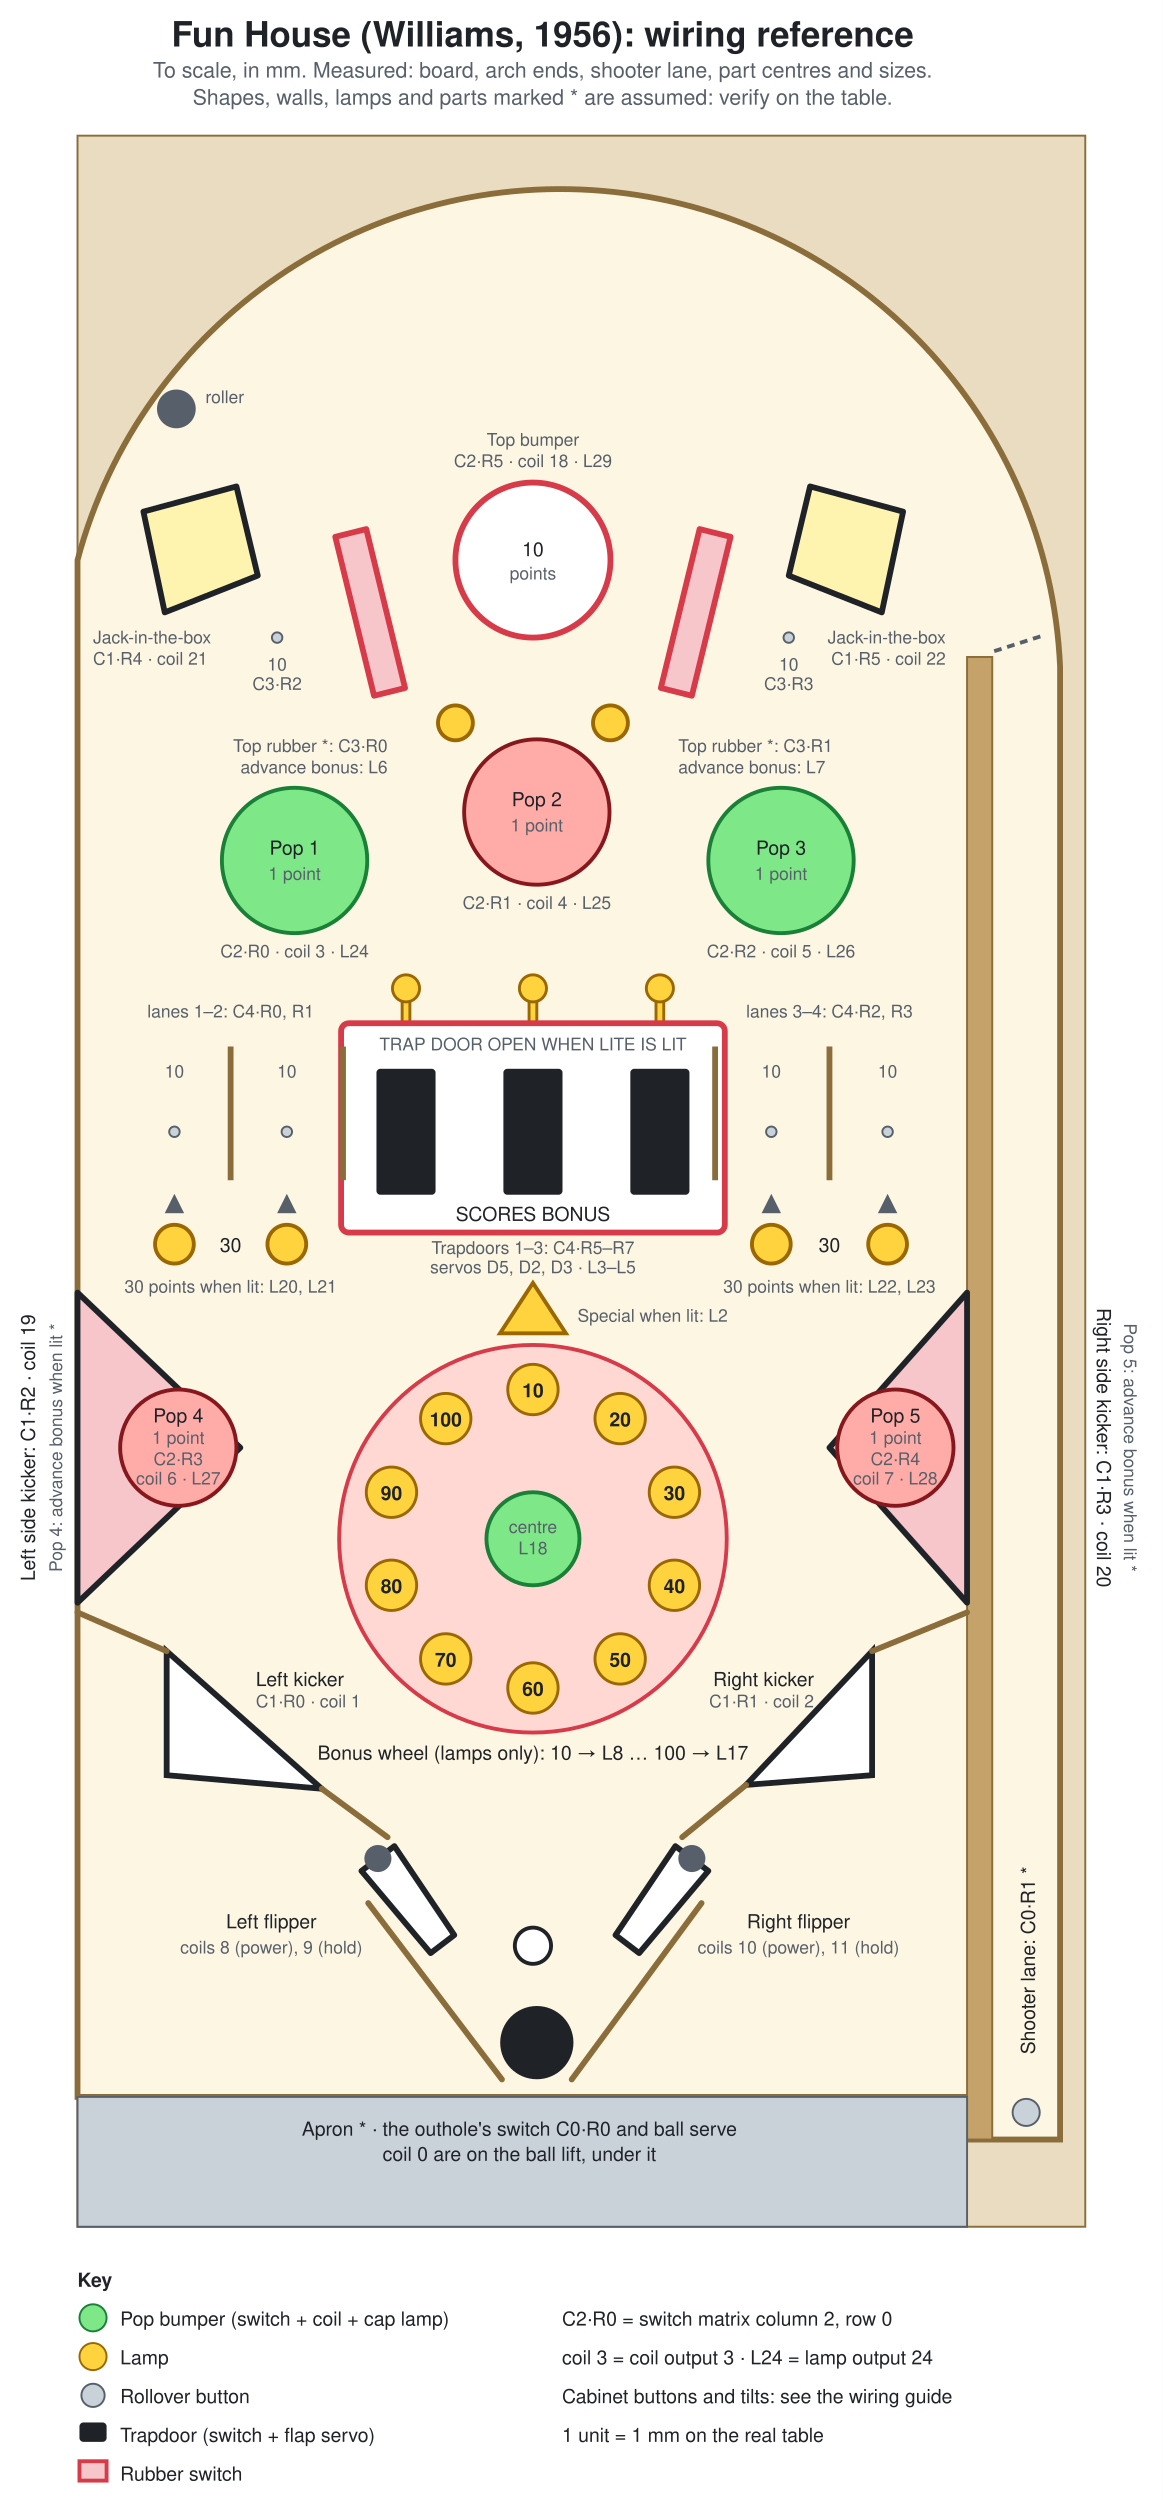
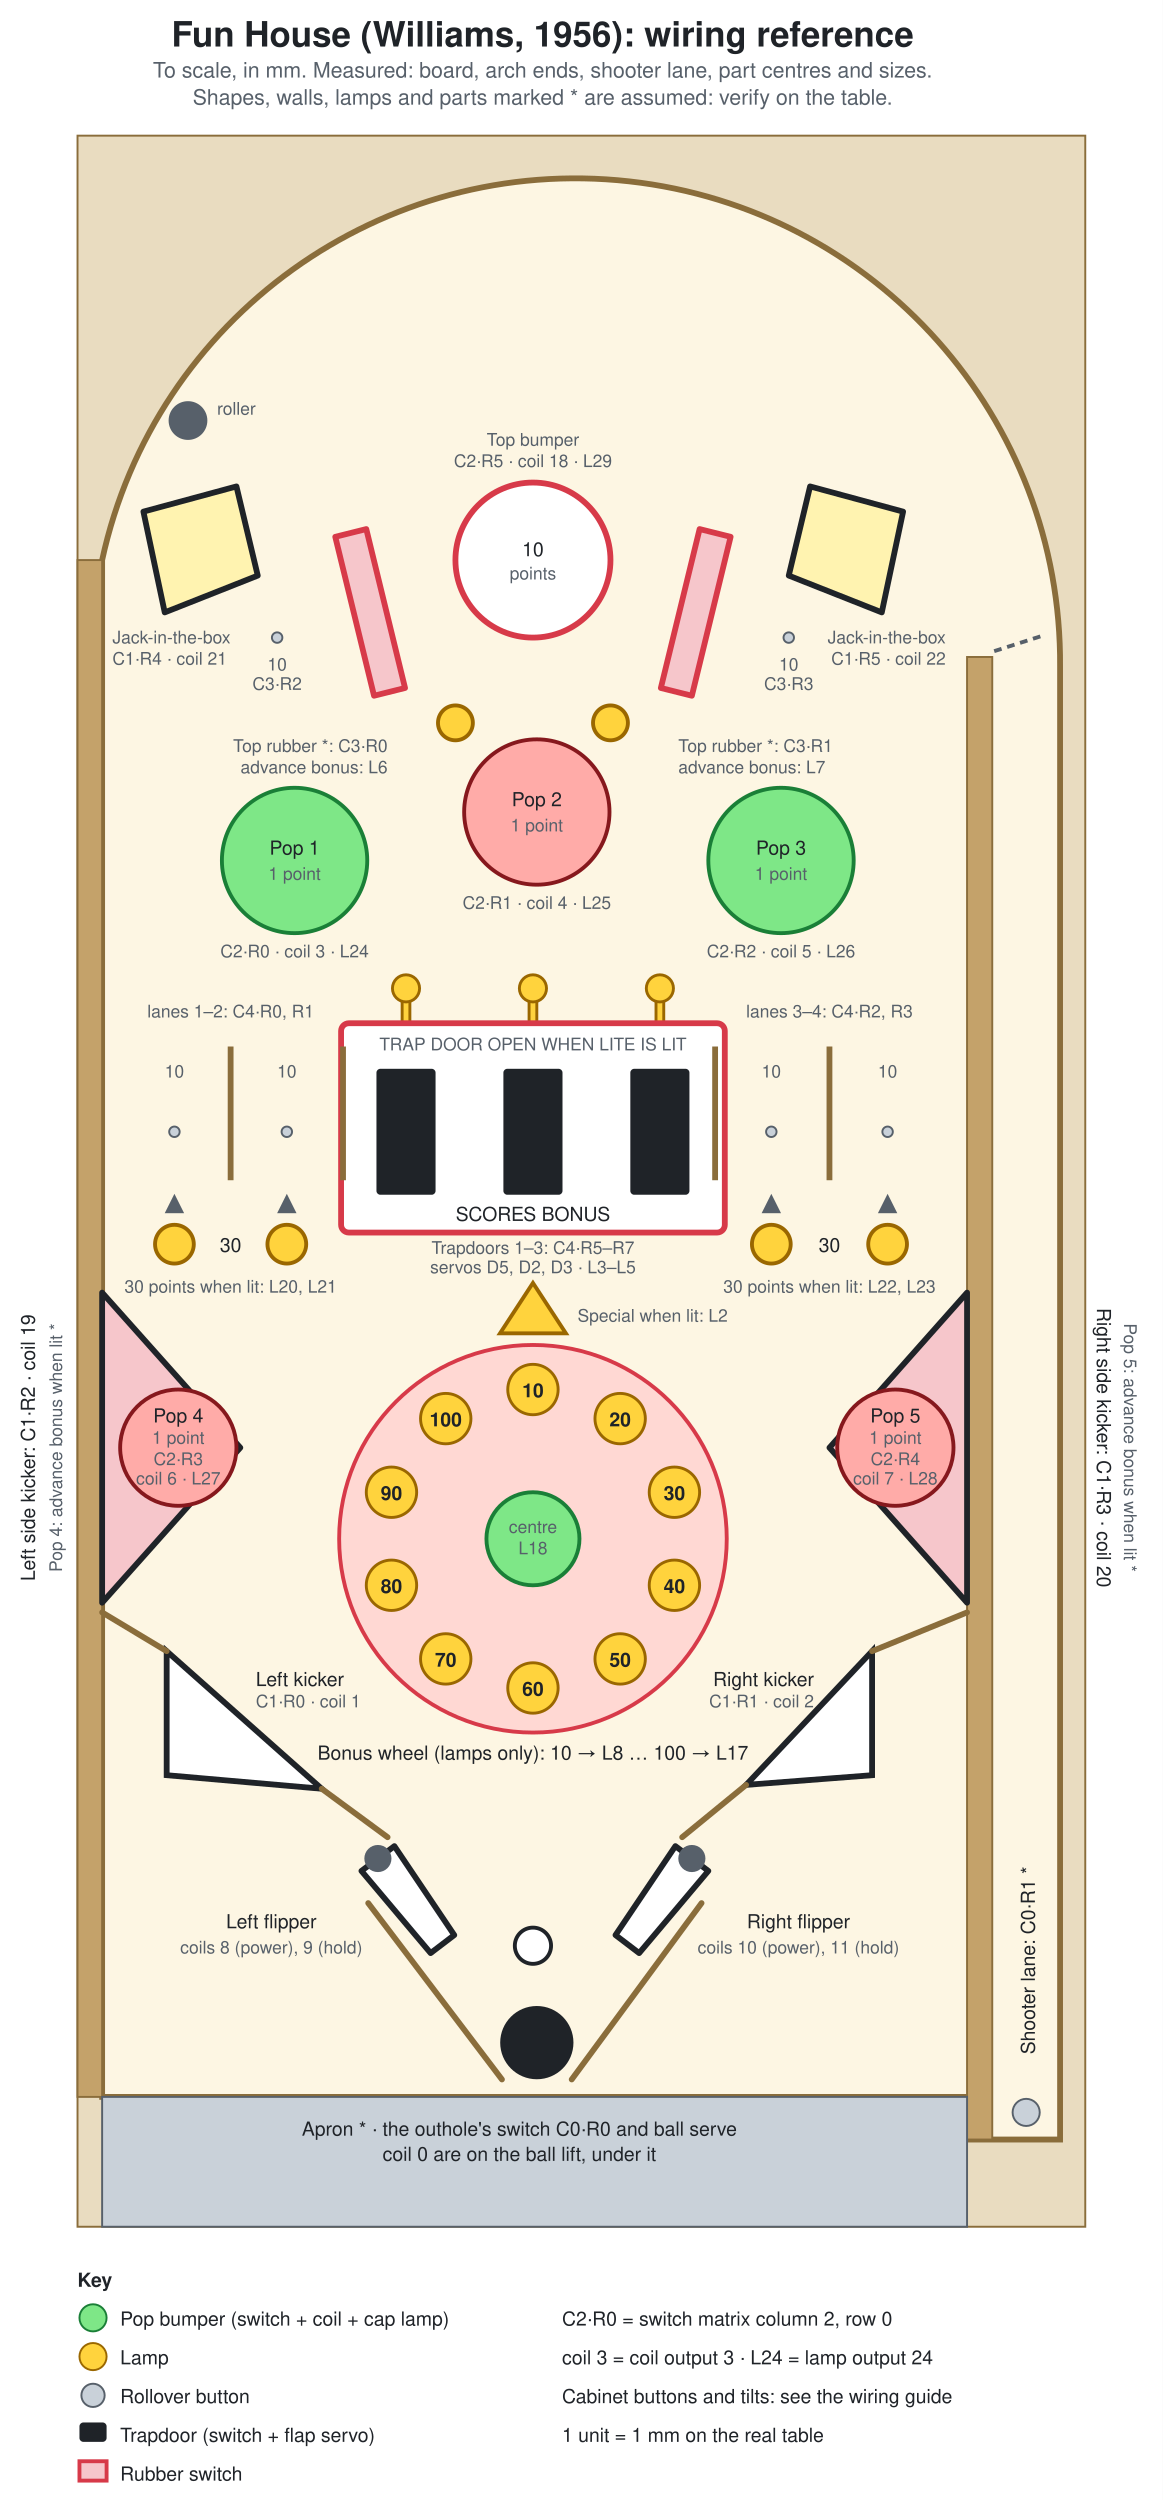
<svg xmlns="http://www.w3.org/2000/svg" viewBox="-40 -70 600 1290" width="600" height="1290" font-family="Helvetica, Arial, sans-serif">
  <style>
    .label { font-size: 10px; fill: #1f2328; }
    .tag { font-size: 9px; fill: #57606a; }
    .title { font-size: 18px; font-weight: bold; fill: #1f2328; }
    .sub { font-size: 11px; fill: #57606a; }
    .wheel { font-size: 10px; font-weight: bold; fill: #1f2328; text-anchor: middle; }
    .mid { text-anchor: middle; }
    .end { text-anchor: end; }
  </style>
  <rect x="-40" y="-70" width="600" height="1290" fill="#ffffff" />
  <text x="240" y="-46" class="title mid">Fun House (Williams, 1956): wiring reference</text>
  <text x="240" y="-30" class="sub mid">To scale, in mm. Measured: board, arch ends, shooter lane, part centres and sizes.</text>
  <text x="240" y="-16" class="sub mid">Shapes, walls, lamps and parts marked * are assumed: verify on the table.</text>
  <rect x="0" y="0" width="520" height="1079" fill="#e9dcc0" stroke="#8a6d3b" stroke-width="1" data-board="" />
-   <path d="M 0 1012 L 0 219 A 258 258 0 0 1 507 274 L 507 1034 L 459 1034 L 459 1012 Z" fill="#fdf6e3" stroke="#8a6d3b" stroke-width="3" data-wall="" />
+   <path d="M 12.7 1012 L 12.7 219 A 250 250 0 0 1 507 274 L 507 1034 L 459 1034 L 459 1012 Z" fill="#fdf6e3" stroke="#8a6d3b" stroke-width="3" data-wall="" />
+   <rect x="0" y="219" width="12.7" height="793" fill="#c4a26a" stroke="#8a6d3b" stroke-width="1" />
  <rect x="459" y="269" width="13" height="765" fill="#c4a26a" stroke="#8a6d3b" stroke-width="1" data-wall="" />
  <line x1="473" y1="266" x2="498" y2="258" stroke="#57606a" stroke-width="2" stroke-dasharray="4 3" data-gate="" />
  <circle cx="489.5" cy="1020" r="7" fill="#c9d1d9" stroke="#57606a" data-switch="C0R1" />
  <text x="494" y="990" class="label" transform="rotate(-90 494 990)">Shooter lane: C0·R1 *</text>
-   <circle cx="51" cy="141" r="10" fill="#57606a" data-wall="" />
-   <text x="66" y="138" class="tag">roller</text>
+   <circle cx="57" cy="147" r="10" fill="#57606a" data-wall="" />
+   <text x="72" y="144" class="tag">roller</text>
  <g fill="#fff3b0" stroke="#1f2328" stroke-width="3" stroke-linejoin="round">
    <polygon points="34,194 82,181 93,227 45,246" data-switch="C1R4" data-coil="21" />
    <polygon points="426,194 378,181 367,227 415,246" data-switch="C1R5" data-coil="22" />
  </g>
-   <text x="8" y="262" class="tag">Jack-in-the-box</text>
-   <text x="8" y="273" class="tag">C1·R4 · coil 21</text>
+   <text x="18" y="262" class="tag">Jack-in-the-box</text>
+   <text x="18" y="273" class="tag">C1·R4 · coil 21</text>
  <text x="448" y="262" class="tag end">Jack-in-the-box</text>
  <text x="448" y="273" class="tag end">C1·R5 · coil 22</text>
  <g fill="#f6c6cb" stroke="#d73a49" stroke-width="3" stroke-linejoin="round">
    <polygon points="133,207 149,203 169,285 153,289" data-switch="C3R0" />
    <polygon points="337,207 321,203 301,285 317,289" data-switch="C3R1" />
  </g>
  <g fill="#ffd33d" stroke="#9a6700" stroke-width="2">
    <circle cx="195" cy="303" r="9" data-lamp="6" />
    <circle cx="275" cy="303" r="9" data-lamp="7" />
  </g>
  <text x="160" y="318" class="tag end">Top rubber *: C3·R0</text>
  <text x="160" y="329" class="tag end">advance bonus: L6</text>
  <text x="310" y="318" class="tag">Top rubber *: C3·R1</text>
  <text x="310" y="329" class="tag">advance bonus: L7</text>
  <g fill="#c9d1d9" stroke="#57606a">
    <circle cx="103" cy="259" r="2.7" data-switch="C3R2" />
    <circle cx="367" cy="259" r="2.7" data-switch="C3R3" />
  </g>
  <text x="103" y="276" class="tag mid">10</text>
  <text x="367" y="276" class="tag mid">10</text>
  <text x="103" y="286" class="tag mid">C3·R2</text>
  <text x="367" y="286" class="tag mid">C3·R3</text>
  <circle cx="235" cy="219" r="40" fill="#ffffff" stroke="#d73a49" stroke-width="3" data-switch="C2R5" data-coil="18" data-lamp="29" />
  <text x="235" y="217" class="label mid">10</text>
  <text x="235" y="229" class="tag mid">points</text>
  <text x="235" y="160" class="tag mid">Top bumper</text>
  <text x="235" y="171" class="tag mid">C2·R5 · coil 18 · L29</text>
  <g fill="#7ee787" stroke="#1a7f37" stroke-width="2">
    <circle cx="112" cy="374" r="37.5" data-switch="C2R0" data-coil="3" data-lamp="24" />
    <circle cx="363" cy="374" r="37.5" data-switch="C2R2" data-coil="5" data-lamp="26" />
  </g>
  <circle cx="237" cy="349" r="37.5" fill="#ffaba8" stroke="#86181d" stroke-width="2" data-switch="C2R1" data-coil="4" data-lamp="25" />
  <text x="112" y="371" class="label mid">Pop 1</text>
  <text x="112" y="384" class="tag mid">1 point</text>
  <text x="237" y="346" class="label mid">Pop 2</text>
  <text x="237" y="359" class="tag mid">1 point</text>
  <text x="363" y="371" class="label mid">Pop 3</text>
  <text x="363" y="384" class="tag mid">1 point</text>
  <text x="112" y="424" class="tag mid">C2·R0 · coil 3 · L24</text>
  <text x="363" y="424" class="tag mid">C2·R2 · coil 5 · L26</text>
  <text x="237" y="399" class="tag mid">C2·R1 · coil 4 · L25</text>
  <g fill="#ffd33d" stroke="#9a6700" stroke-width="1.5">
    <rect x="167.5" y="444" width="4" height="14" />
    <rect x="233" y="444" width="4" height="14" />
    <rect x="298.5" y="444" width="4" height="14" />
    <circle cx="169.5" cy="440" r="7" data-lamp="3" />
    <circle cx="235" cy="440" r="7" data-lamp="4" />
    <circle cx="300.5" cy="440" r="7" data-lamp="5" />
  </g>
  <rect x="136" y="458" width="198" height="108" rx="4" fill="#ffffff" stroke="#d73a49" stroke-width="3" />
  <text x="235" y="472" class="tag mid">TRAP DOOR OPEN WHEN LITE IS LIT</text>
  <g fill="#1f2328">
    <rect x="154.25" y="481.5" width="30.5" height="65" rx="2" data-switch="C4R5" data-trapdoor="0" />
    <rect x="219.75" y="481.5" width="30.5" height="65" rx="2" data-switch="C4R6" data-trapdoor="1" />
    <rect x="285.25" y="481.5" width="30.5" height="65" rx="2" data-switch="C4R7" data-trapdoor="2" />
  </g>
  <text x="235" y="560" class="label mid">SCORES BONUS</text>
  <text x="235" y="577" class="tag mid">Trapdoors 1–3: C4·R5–R7</text>
  <text x="235" y="587" class="tag mid">servos D5, D2, D3 · L3–L5</text>
  <g stroke="#8a6d3b" stroke-width="3">
    <line x1="79" y1="470" x2="79" y2="539" data-wall="" />
    <line x1="137" y1="470" x2="137" y2="539" data-wall="" />
    <line x1="329" y1="470" x2="329" y2="539" data-wall="" />
    <line x1="388" y1="470" x2="388" y2="539" data-wall="" />
  </g>
  <g class="tag mid">
    <text x="50" y="486">10</text>
    <text x="108" y="486">10</text>
    <text x="358" y="486">10</text>
    <text x="418" y="486">10</text>
  </g>
  <g fill="#c9d1d9" stroke="#57606a">
    <circle cx="50" cy="514" r="2.7" data-switch="C4R0" />
    <circle cx="108" cy="514" r="2.7" data-switch="C4R1" />
    <circle cx="358" cy="514" r="2.7" data-switch="C4R2" />
    <circle cx="418" cy="514" r="2.7" data-switch="C4R3" />
  </g>
  <text x="79" y="455" class="tag mid">lanes 1–2: C4·R0, R1</text>
  <text x="388" y="455" class="tag mid">lanes 3–4: C4·R2, R3</text>
  <g fill="#57606a">
    <polygon points="50,546 45,556 55,556" />
    <polygon points="108,546 103,556 113,556" />
    <polygon points="358,546 353,556 363,556" />
    <polygon points="418,546 413,556 423,556" />
  </g>
  <g fill="#ffd33d" stroke="#9a6700" stroke-width="2">
    <circle cx="50" cy="572" r="10" data-lamp="20" />
    <circle cx="108" cy="572" r="10" data-lamp="21" />
    <circle cx="358" cy="572" r="10" data-lamp="22" />
    <circle cx="418" cy="572" r="10" data-lamp="23" />
  </g>
  <text x="79" y="576" class="label mid">30</text>
  <text x="388" y="576" class="label mid">30</text>
  <text x="79" y="597" class="tag mid">30 points when lit: L20, L21</text>
  <text x="388" y="597" class="tag mid">30 points when lit: L22, L23</text>
  <polygon points="235,592 252,618 218,618" fill="#ffd33d" stroke="#9a6700" stroke-width="2" data-lamp="2" />
  <text x="258" y="612" class="tag">Special when lit: L2</text>
  <g fill="#f6c6cb" stroke="#1f2328" stroke-width="3" stroke-linejoin="round">
-     <polygon points="0,597 84,677 0,757" data-switch="C1R2" data-coil="19" />
+     <polygon points="12.7,597 84,677 12.7,757" data-switch="C1R2" data-coil="19" />
    <polygon points="459,597 388,677 459,757" data-switch="C1R3" data-coil="20" />
  </g>
  <text x="-22" y="677" class="label mid" transform="rotate(-90 -22 677)">Left side kicker: C1·R2 · coil 19</text>
  <text x="-8" y="677" class="tag mid" transform="rotate(-90 -8 677)">Pop 4: advance bonus when lit *</text>
  <text x="526" y="677" class="label mid" transform="rotate(90 526 677)">Right side kicker: C1·R3 · coil 20</text>
  <text x="540" y="677" class="tag mid" transform="rotate(90 540 677)">Pop 5: advance bonus when lit *</text>
  <g fill="#ffaba8" stroke="#86181d" stroke-width="2">
    <circle cx="52" cy="677" r="30" data-switch="C2R3" data-coil="6" data-lamp="27" />
    <circle cx="422" cy="677" r="30" data-switch="C2R4" data-coil="7" data-lamp="28" />
  </g>
  <text x="52" y="664" class="label mid">Pop 4</text>
  <text x="52" y="675" class="tag mid">1 point</text>
  <text x="52" y="686" class="tag mid">C2·R3</text>
  <text x="52" y="696" class="tag mid">coil 6 · L27</text>
  <text x="422" y="664" class="label mid">Pop 5</text>
  <text x="422" y="675" class="tag mid">1 point</text>
  <text x="422" y="686" class="tag mid">C2·R4</text>
  <text x="422" y="696" class="tag mid">coil 7 · L28</text>
  <circle cx="235" cy="724" r="100" fill="#ffd8d3" stroke="#d73a49" stroke-width="2" />
  <g fill="#ffd33d" stroke="#9a6700" stroke-width="1.5">
    <circle cx="235" cy="647" r="13" data-lamp="8" />
    <circle cx="280" cy="662" r="13" data-lamp="9" />
    <circle cx="308" cy="700" r="13" data-lamp="10" />
    <circle cx="308" cy="748" r="13" data-lamp="11" />
    <circle cx="280" cy="786" r="13" data-lamp="12" />
    <circle cx="235" cy="801" r="13" data-lamp="13" />
    <circle cx="190" cy="786" r="13" data-lamp="14" />
    <circle cx="162" cy="748" r="13" data-lamp="15" />
    <circle cx="162" cy="700" r="13" data-lamp="16" />
    <circle cx="190" cy="662" r="13" data-lamp="17" />
  </g>
  <text x="235" y="651" class="wheel">10</text>
  <text x="280" y="666" class="wheel">20</text>
  <text x="308" y="704" class="wheel">30</text>
  <text x="308" y="752" class="wheel">40</text>
  <text x="280" y="790" class="wheel">50</text>
  <text x="235" y="805" class="wheel">60</text>
  <text x="190" y="790" class="wheel">70</text>
  <text x="162" y="752" class="wheel">80</text>
  <text x="162" y="704" class="wheel">90</text>
  <text x="190" y="666" class="wheel">100</text>
  <circle cx="235" cy="724" r="24" fill="#7ee787" stroke="#1a7f37" stroke-width="2" data-lamp="18" />
  <text x="235" y="721" class="tag mid">centre</text>
  <text x="235" y="732" class="tag mid">L18</text>
  <text x="235" y="838" class="label mid">Bonus wheel (lamps only): 10 → L8 … 100 → L17</text>
  <polygon points="46,782 46,846 126,853" fill="#ffffff" stroke="#1f2328" stroke-width="3" data-switch="C1R0" data-coil="1" />
  <polygon points="410,782 410,846 345,851" fill="#ffffff" stroke="#1f2328" stroke-width="3" data-switch="C1R1" data-coil="2" />
  <text x="92" y="800" class="label">Left kicker</text>
  <text x="92" y="811" class="tag">C1·R0 · coil 1</text>
  <text x="380" y="800" class="label end">Right kicker</text>
  <text x="380" y="811" class="tag end">C1·R1 · coil 2</text>
  <g stroke="#8a6d3b" stroke-width="3" stroke-linecap="round">
-     <line x1="0" y1="762" x2="46" y2="782" data-wall="" />
+     <line x1="12.7" y1="762" x2="46" y2="782" data-wall="" />
    <line x1="459" y1="762" x2="410" y2="782" data-wall="" />
    <line x1="126" y1="853" x2="160" y2="878" data-wall="" />
    <line x1="345" y1="851" x2="312" y2="878" data-wall="" />
    <line x1="150" y1="912" x2="219" y2="1003" data-wall="" />
    <line x1="322" y1="912" x2="255" y2="1003" data-wall="" />
  </g>
-   <rect x="0" y="1012" width="459" height="67" fill="#c9d1d9" stroke="#57606a" stroke-width="1" />
+   <rect x="12.7" y="1012" width="446.3" height="67" fill="#c9d1d9" stroke="#57606a" stroke-width="1" />
  <g fill="#ffffff" stroke="#1f2328" stroke-width="3" stroke-linejoin="round">
    <path d="M 146.5 895.4 L 182.2 937.8 L 194.4 928.5 L 163.5 882.6 Z" data-coil="8 9" data-flipper="left" />
    <path d="M 308.5 882.6 L 277.6 928.5 L 289.8 937.8 L 325.5 895.4 Z" data-coil="10 11" data-flipper="right" />
  </g>
  <circle cx="155" cy="889" r="7" fill="#57606a" />
  <circle cx="317" cy="889" r="7" fill="#57606a" />
  <text x="100" y="925" class="label mid">Left flipper</text>
  <text x="100" y="938" class="tag mid">coils 8 (power), 9 (hold)</text>
  <text x="372" y="925" class="label mid">Right flipper</text>
  <text x="372" y="938" class="tag mid">coils 10 (power), 11 (hold)</text>
  <circle cx="235" cy="934" r="9.35" fill="#ffffff" stroke="#1f2328" stroke-width="2" data-wall="" />
  <circle cx="237" cy="984" r="18.9" fill="#1f2328" data-switch="C0R0" data-coil="0" />
  <text x="228" y="1032" class="label mid">Apron * · the outhole's switch C0·R0 and ball serve</text>
  <text x="228" y="1045" class="label mid">coil 0 are on the ball lift, under it</text>
  <g transform="translate(0, 1110)">
    <text x="0" y="0" class="label" font-weight="bold">Key</text>
    <circle cx="8" cy="16" r="7" fill="#7ee787" stroke="#1a7f37" />
    <text x="22" y="20" class="label">Pop bumper (switch + coil + cap lamp)</text>
    <circle cx="8" cy="36" r="7" fill="#ffd33d" stroke="#9a6700" />
    <text x="22" y="40" class="label">Lamp</text>
    <circle cx="8" cy="56" r="6" fill="#c9d1d9" stroke="#57606a" />
    <text x="22" y="60" class="label">Rollover button</text>
    <rect x="1" y="70" width="14" height="10" rx="2" fill="#1f2328" />
    <text x="22" y="80" class="label">Trapdoor (switch + flap servo)</text>
    <rect x="1" y="90" width="14" height="10" fill="#f6c6cb" stroke="#d73a49" stroke-width="2" />
    <text x="22" y="100" class="label">Rubber switch</text>
    <text x="250" y="20" class="label">C2·R0 = switch matrix column 2, row 0</text>
    <text x="250" y="40" class="label">coil 3 = coil output 3 · L24 = lamp output 24</text>
    <text x="250" y="60" class="label">Cabinet buttons and tilts: see the wiring guide</text>
    <text x="250" y="80" class="label">1 unit = 1 mm on the real table</text>
  </g>
</svg>
